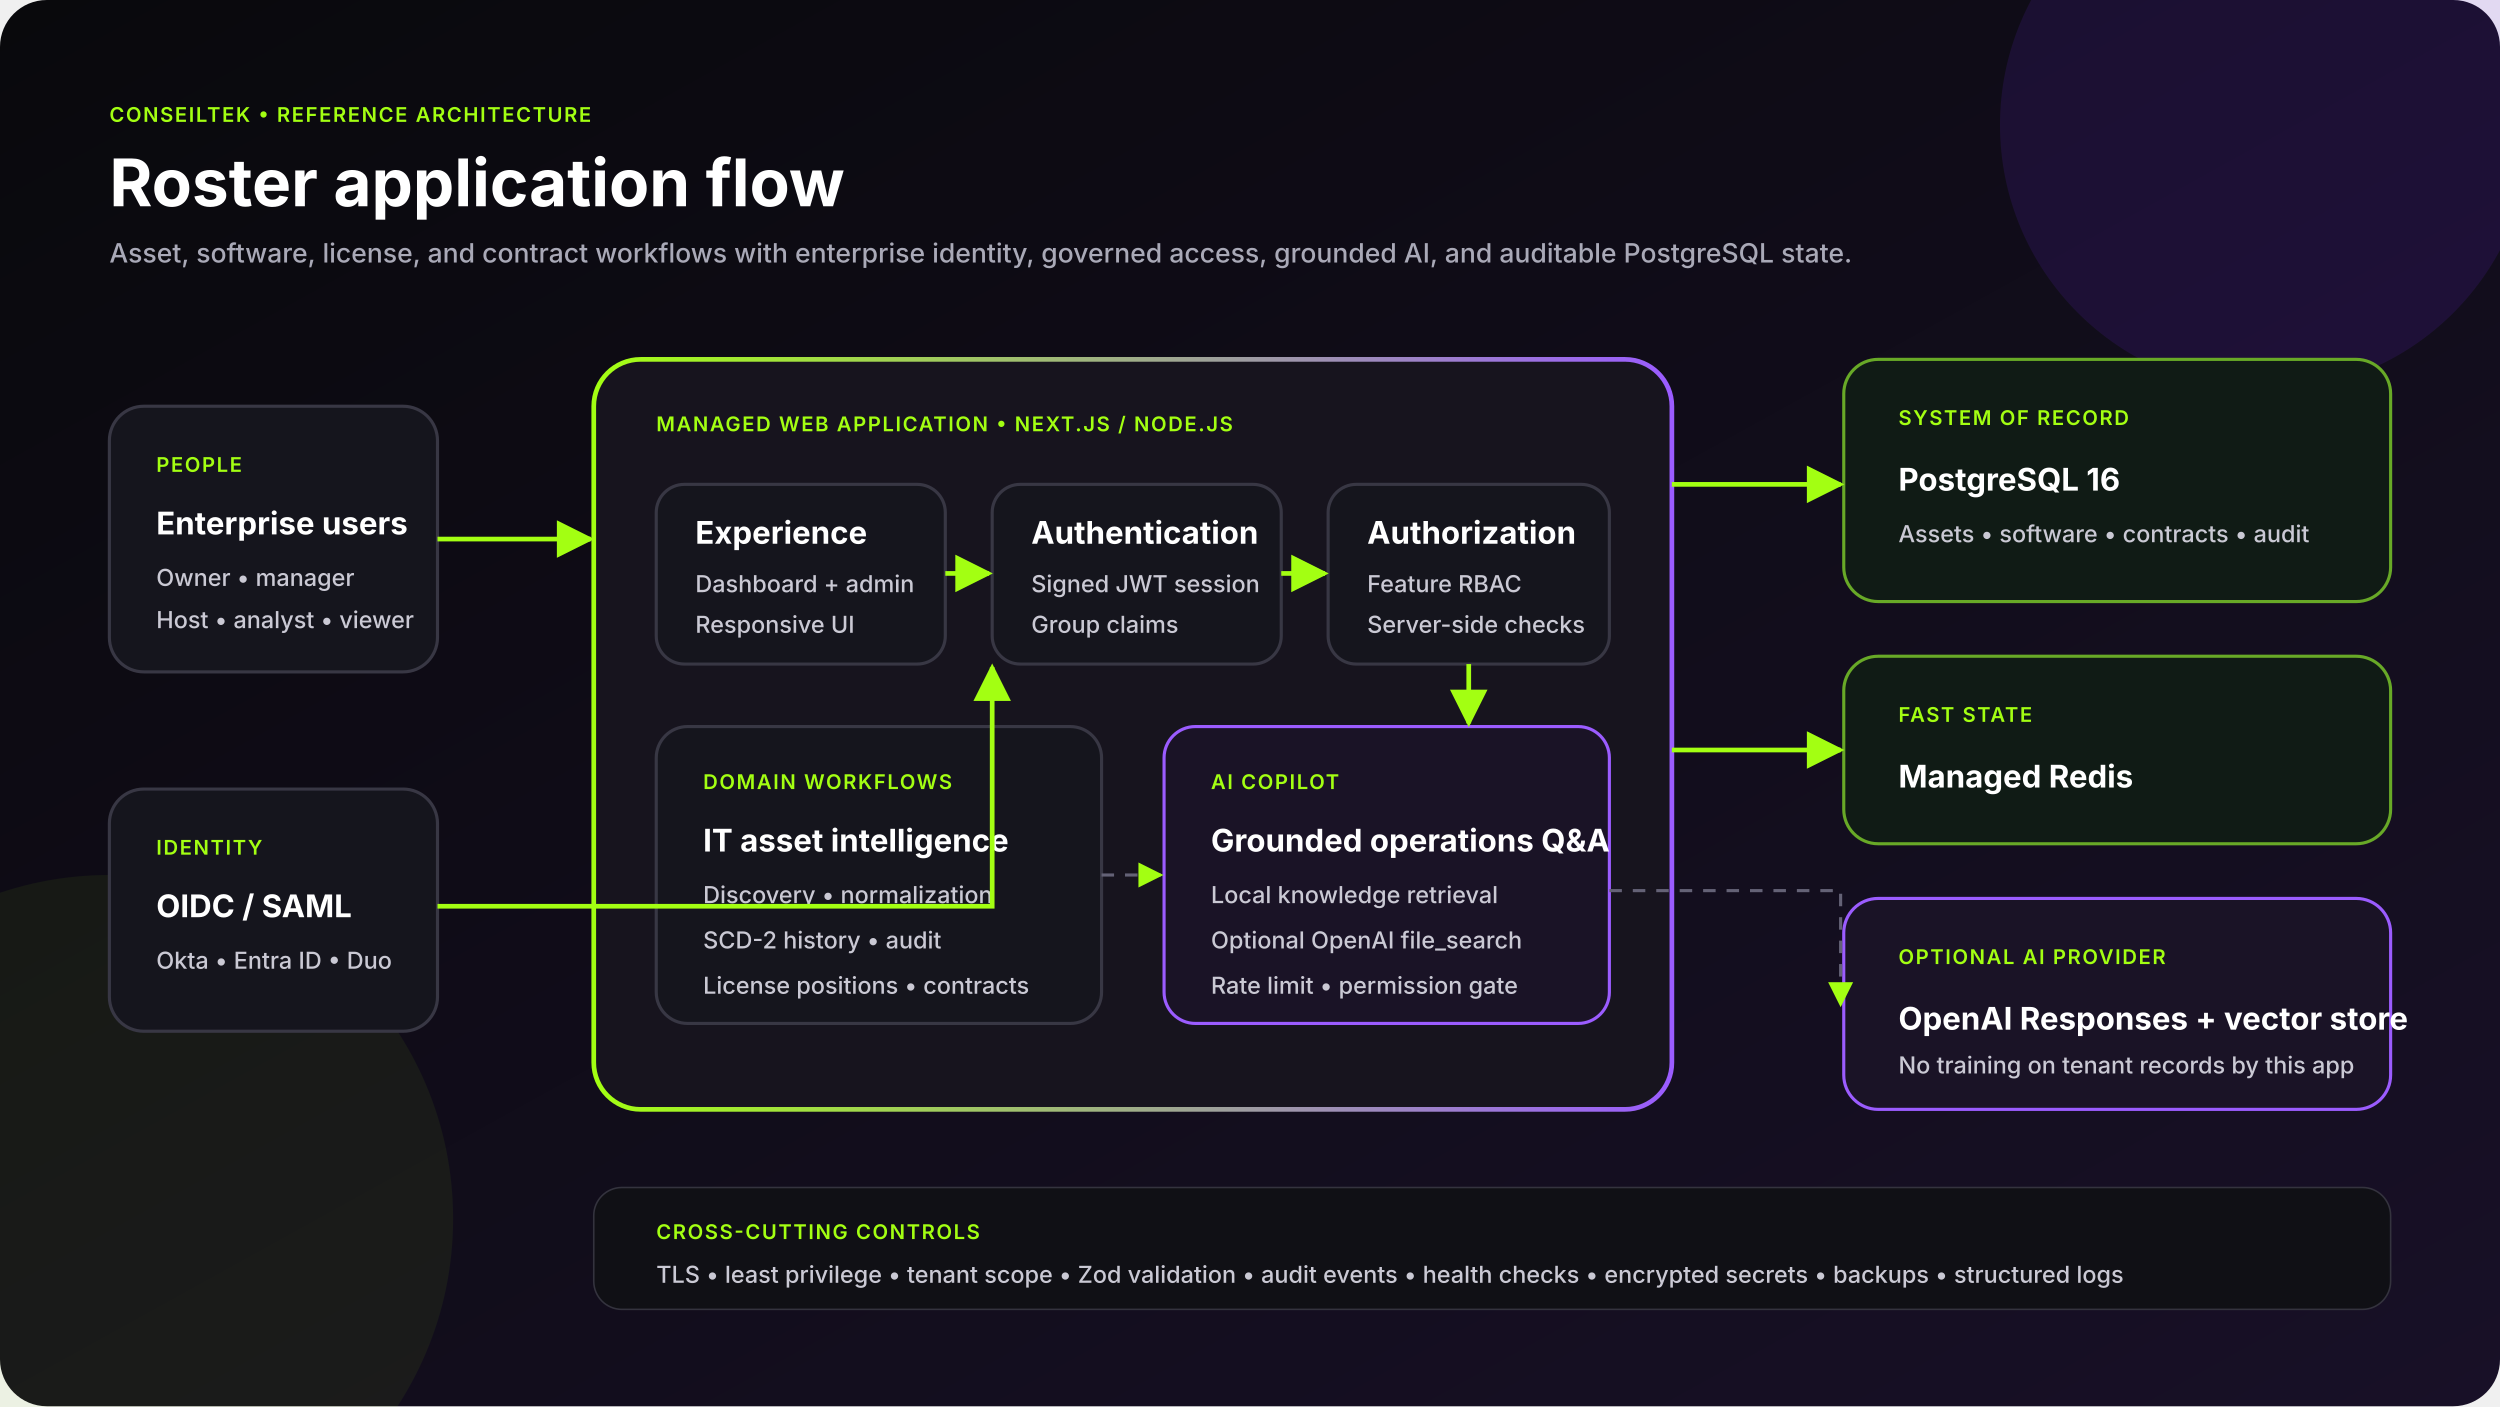
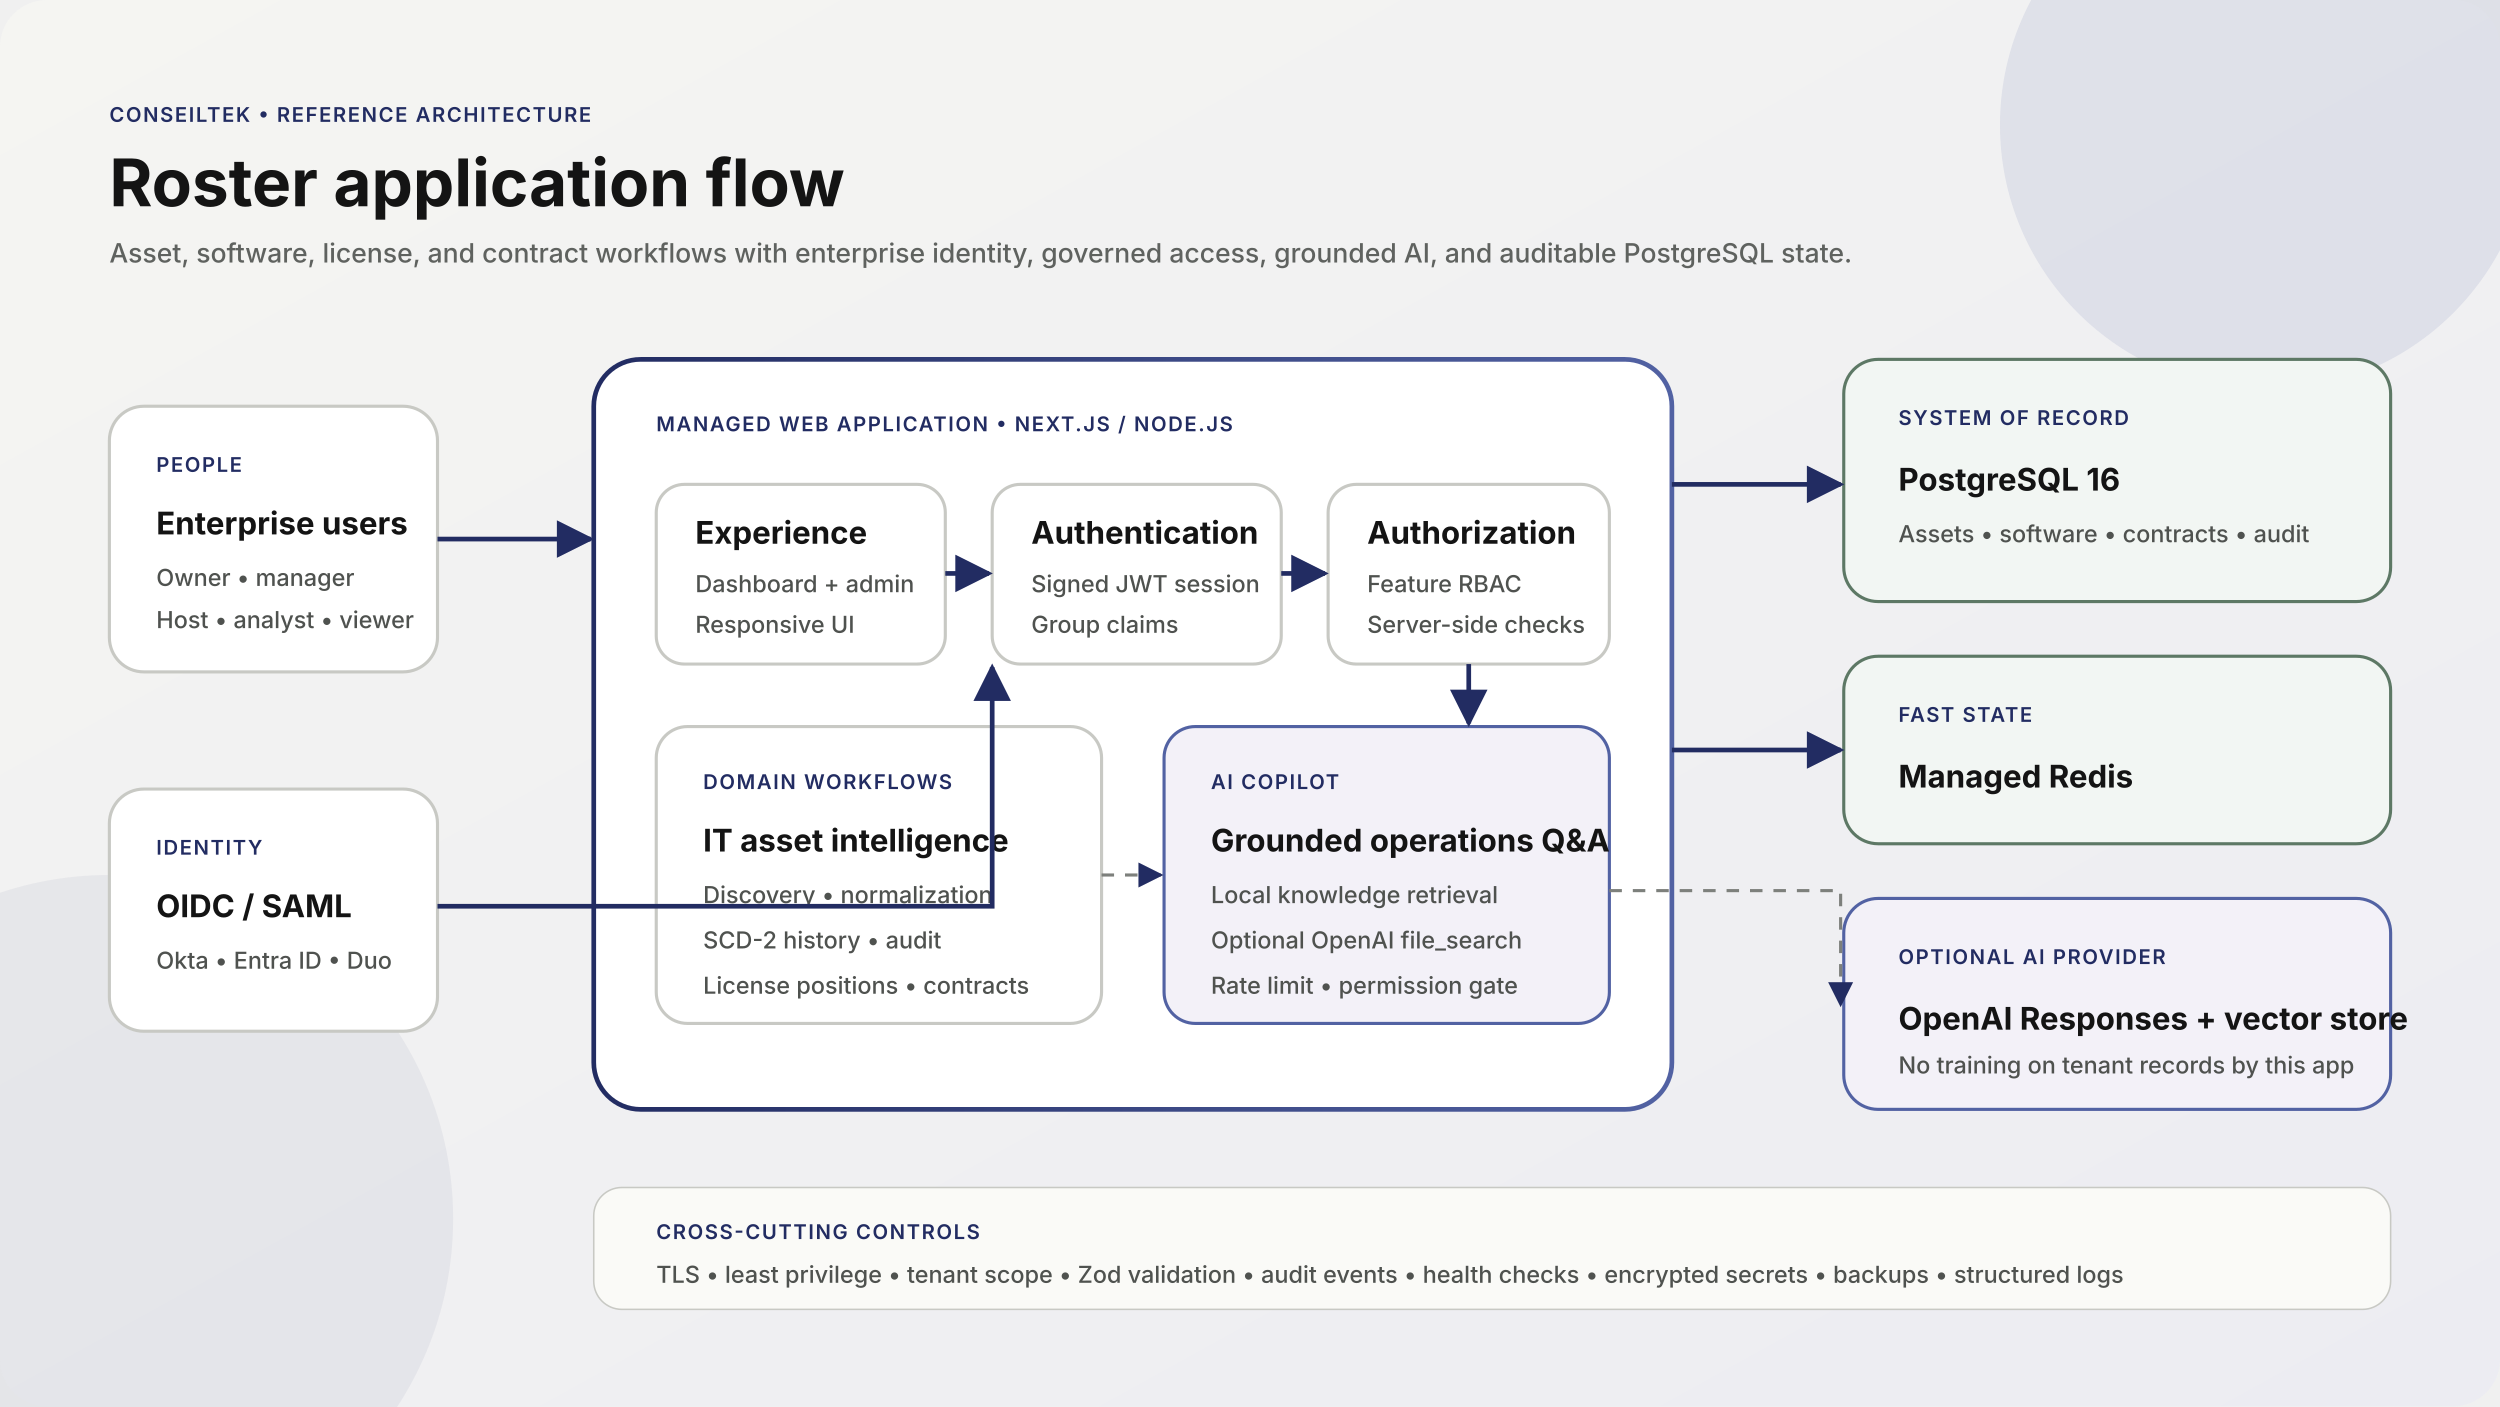
<svg xmlns="http://www.w3.org/2000/svg" width="1600" height="900" viewBox="0 0 1600 900" role="img" aria-labelledby="title desc">
  <defs>
    <linearGradient id="bg" x1="0" y1="0" x2="1" y2="1">
-       <stop stop-color="#09090c" />
-       <stop offset="1" stop-color="#181027" />
+       <stop stop-color="#f5f5f2" />
+       <stop offset="1" stop-color="#ececf2" />
    </linearGradient>
    <linearGradient id="accent" x1="0" y1="0" x2="1" y2="0">
-       <stop stop-color="#a3ff12" />
-       <stop offset="1" stop-color="#9b5cff" />
+       <stop stop-color="#222c62" />
+       <stop offset="1" stop-color="#5262a3" />
    </linearGradient>
    <filter id="glow">
      <feGaussianBlur stdDeviation="6" result="blur" />
      <feMerge>
        <feMergeNode in="blur" />
        <feMergeNode in="SourceGraphic" />
      </feMerge>
    </filter>
    <marker id="arrow" viewBox="0 0 10 10" refX="9" refY="5" markerWidth="8" markerHeight="8" orient="auto-start-reverse">
-       <path d="M0 0l10 5-10 5z" fill="#a3ff12" />
+       <path d="M0 0l10 5-10 5z" fill="#222c62" />
    </marker>
    <style>
-       .title{font:700 42px Inter,Arial,sans-serif;fill:#fff}.sub{font:500 17px Inter,Arial,sans-serif;fill:#a9a9b7}.h{font:700 20px Inter,Arial,sans-serif;fill:#fff}.t{font:500 15px Inter,Arial,sans-serif;fill:#cac9d4}.tiny{font:600 13px Inter,Arial,sans-serif;fill:#a3ff12;letter-spacing:1px}.box{fill:#15151d;stroke:#383744;stroke-width:2}.core{fill:#17141e;stroke:url(#accent);stroke-width:3}.data{fill:#101b15;stroke:#68a927;stroke-width:2}.ai{fill:#1a1326;stroke:#9b5cff;stroke-width:2}.line{fill:none;stroke:#a3ff12;stroke-width:3;marker-end:url(#arrow)}.muted{fill:none;stroke:#646276;stroke-width:2;stroke-dasharray:8 7;marker-end:url(#arrow)}
+       .title{font:700 42px Inter,Arial,sans-serif;fill:#141414}.sub{font:500 17px Inter,Arial,sans-serif;fill:#5f625f}.h{font:700 20px Inter,Arial,sans-serif;fill:#141414}.t{font:500 15px Inter,Arial,sans-serif;fill:#4f524f}.tiny{font:600 13px Inter,Arial,sans-serif;fill:#222c62;letter-spacing:1px}.box{fill:#ffffff;stroke:#c8c9c4;stroke-width:2}.core{fill:#ffffff;stroke:url(#accent);stroke-width:3}.data{fill:#f2f6f3;stroke:#5d7865;stroke-width:2}.ai{fill:#f3f1f8;stroke:#5262a3;stroke-width:2}.line{fill:none;stroke:#222c62;stroke-width:3;marker-end:url(#arrow)}.muted{fill:none;stroke:#7d807c;stroke-width:2;stroke-dasharray:8 7;marker-end:url(#arrow)}
    </style>
  </defs>
  <rect width="1600" height="900" rx="30" fill="url(#bg)" />
-   <circle cx="1450" cy="80" r="170" fill="#7b2cff" opacity=".12" />
-   <circle cx="70" cy="780" r="220" fill="#a3ff12" opacity=".06" />
+   <circle cx="1450" cy="80" r="170" fill="#5262a3" opacity=".12" />
+   <circle cx="70" cy="780" r="220" fill="#222c62" opacity=".06" />
  <text x="70" y="78" class="tiny">CONSEILTEK • REFERENCE ARCHITECTURE</text>
  <text x="70" y="132" class="title">Roster application flow</text>
  <text x="70" y="168" class="sub">Asset, software, license, and contract workflows with enterprise identity, governed access, grounded AI, and auditable PostgreSQL state.</text>
  <rect x="70" y="260" width="210" height="170" rx="22" class="box" />
  <text x="100" y="302" class="tiny">PEOPLE</text>
  <text x="100" y="342" class="h">Enterprise users</text>
  <text x="100" y="375" class="t">Owner • manager</text>
  <text x="100" y="402" class="t">Host • analyst • viewer</text>
  <rect x="70" y="505" width="210" height="155" rx="22" class="box" />
  <text x="100" y="547" class="tiny">IDENTITY</text>
  <text x="100" y="587" class="h">OIDC / SAML</text>
  <text x="100" y="620" class="t">Okta • Entra ID • Duo</text>
  <rect x="380" y="230" width="690" height="480" rx="30" class="core" />
  <text x="420" y="276" class="tiny">MANAGED WEB APPLICATION • NEXT.JS / NODE.JS</text>
  <rect x="420" y="310" width="185" height="115" rx="18" class="box" />
  <text x="445" y="348" class="h">Experience</text>
  <text x="445" y="379" class="t">Dashboard + admin</text>
  <text x="445" y="405" class="t">Responsive UI</text>
  <rect x="635" y="310" width="185" height="115" rx="18" class="box" />
  <text x="660" y="348" class="h">Authentication</text>
  <text x="660" y="379" class="t">Signed JWT session</text>
  <text x="660" y="405" class="t">Group claims</text>
  <rect x="850" y="310" width="180" height="115" rx="18" class="box" />
  <text x="875" y="348" class="h">Authorization</text>
  <text x="875" y="379" class="t">Feature RBAC</text>
  <text x="875" y="405" class="t">Server-side checks</text>
  <rect x="420" y="465" width="285" height="190" rx="20" class="box" />
  <text x="450" y="505" class="tiny">DOMAIN WORKFLOWS</text>
  <text x="450" y="545" class="h">IT asset intelligence</text>
  <text x="450" y="578" class="t">Discovery • normalization</text>
  <text x="450" y="607" class="t">SCD-2 history • audit</text>
  <text x="450" y="636" class="t">License positions • contracts</text>
  <rect x="745" y="465" width="285" height="190" rx="20" class="ai" />
  <text x="775" y="505" class="tiny">AI COPILOT</text>
  <text x="775" y="545" class="h">Grounded operations Q&amp;A</text>
  <text x="775" y="578" class="t">Local knowledge retrieval</text>
  <text x="775" y="607" class="t">Optional OpenAI file_search</text>
  <text x="775" y="636" class="t">Rate limit • permission gate</text>
  <rect x="1180" y="230" width="350" height="155" rx="22" class="data" />
  <text x="1215" y="272" class="tiny">SYSTEM OF RECORD</text>
  <text x="1215" y="314" class="h">PostgreSQL 16</text>
  <text x="1215" y="347" class="t">Assets • software • contracts • audit</text>
  <rect x="1180" y="420" width="350" height="120" rx="22" class="data" />
  <text x="1215" y="462" class="tiny">FAST STATE</text>
  <text x="1215" y="504" class="h">Managed Redis</text>
  <rect x="1180" y="575" width="350" height="135" rx="22" class="ai" />
  <text x="1215" y="617" class="tiny">OPTIONAL AI PROVIDER</text>
  <text x="1215" y="659" class="h">OpenAI Responses + vector store</text>
  <text x="1215" y="687" class="t">No training on tenant records by this app</text>
  <path d="M280 345H378" class="line" />
  <path d="M280 580H635V427" class="line" />
  <path d="M1070 310H1178" class="line" />
  <path d="M1070 480H1178" class="line" />
  <path d="M1030 570H1178V643" class="muted" />
  <path d="M605 367H633" class="line" />
  <path d="M820 367H848" class="line" />
  <path d="M940 425V463" class="line" />
  <path d="M705 560H743" class="muted" />
-   <rect x="380" y="760" width="1150" height="78" rx="18" fill="#101015" stroke="#34333e" />
+   <rect x="380" y="760" width="1150" height="78" rx="18" fill="#fafaf7" stroke="#c8c9c4" />
  <text x="420" y="793" class="tiny">CROSS-CUTTING CONTROLS</text>
  <text x="420" y="821" class="t">TLS • least privilege • tenant scope • Zod validation • audit events • health checks • encrypted secrets • backups • structured logs</text>
</svg>
